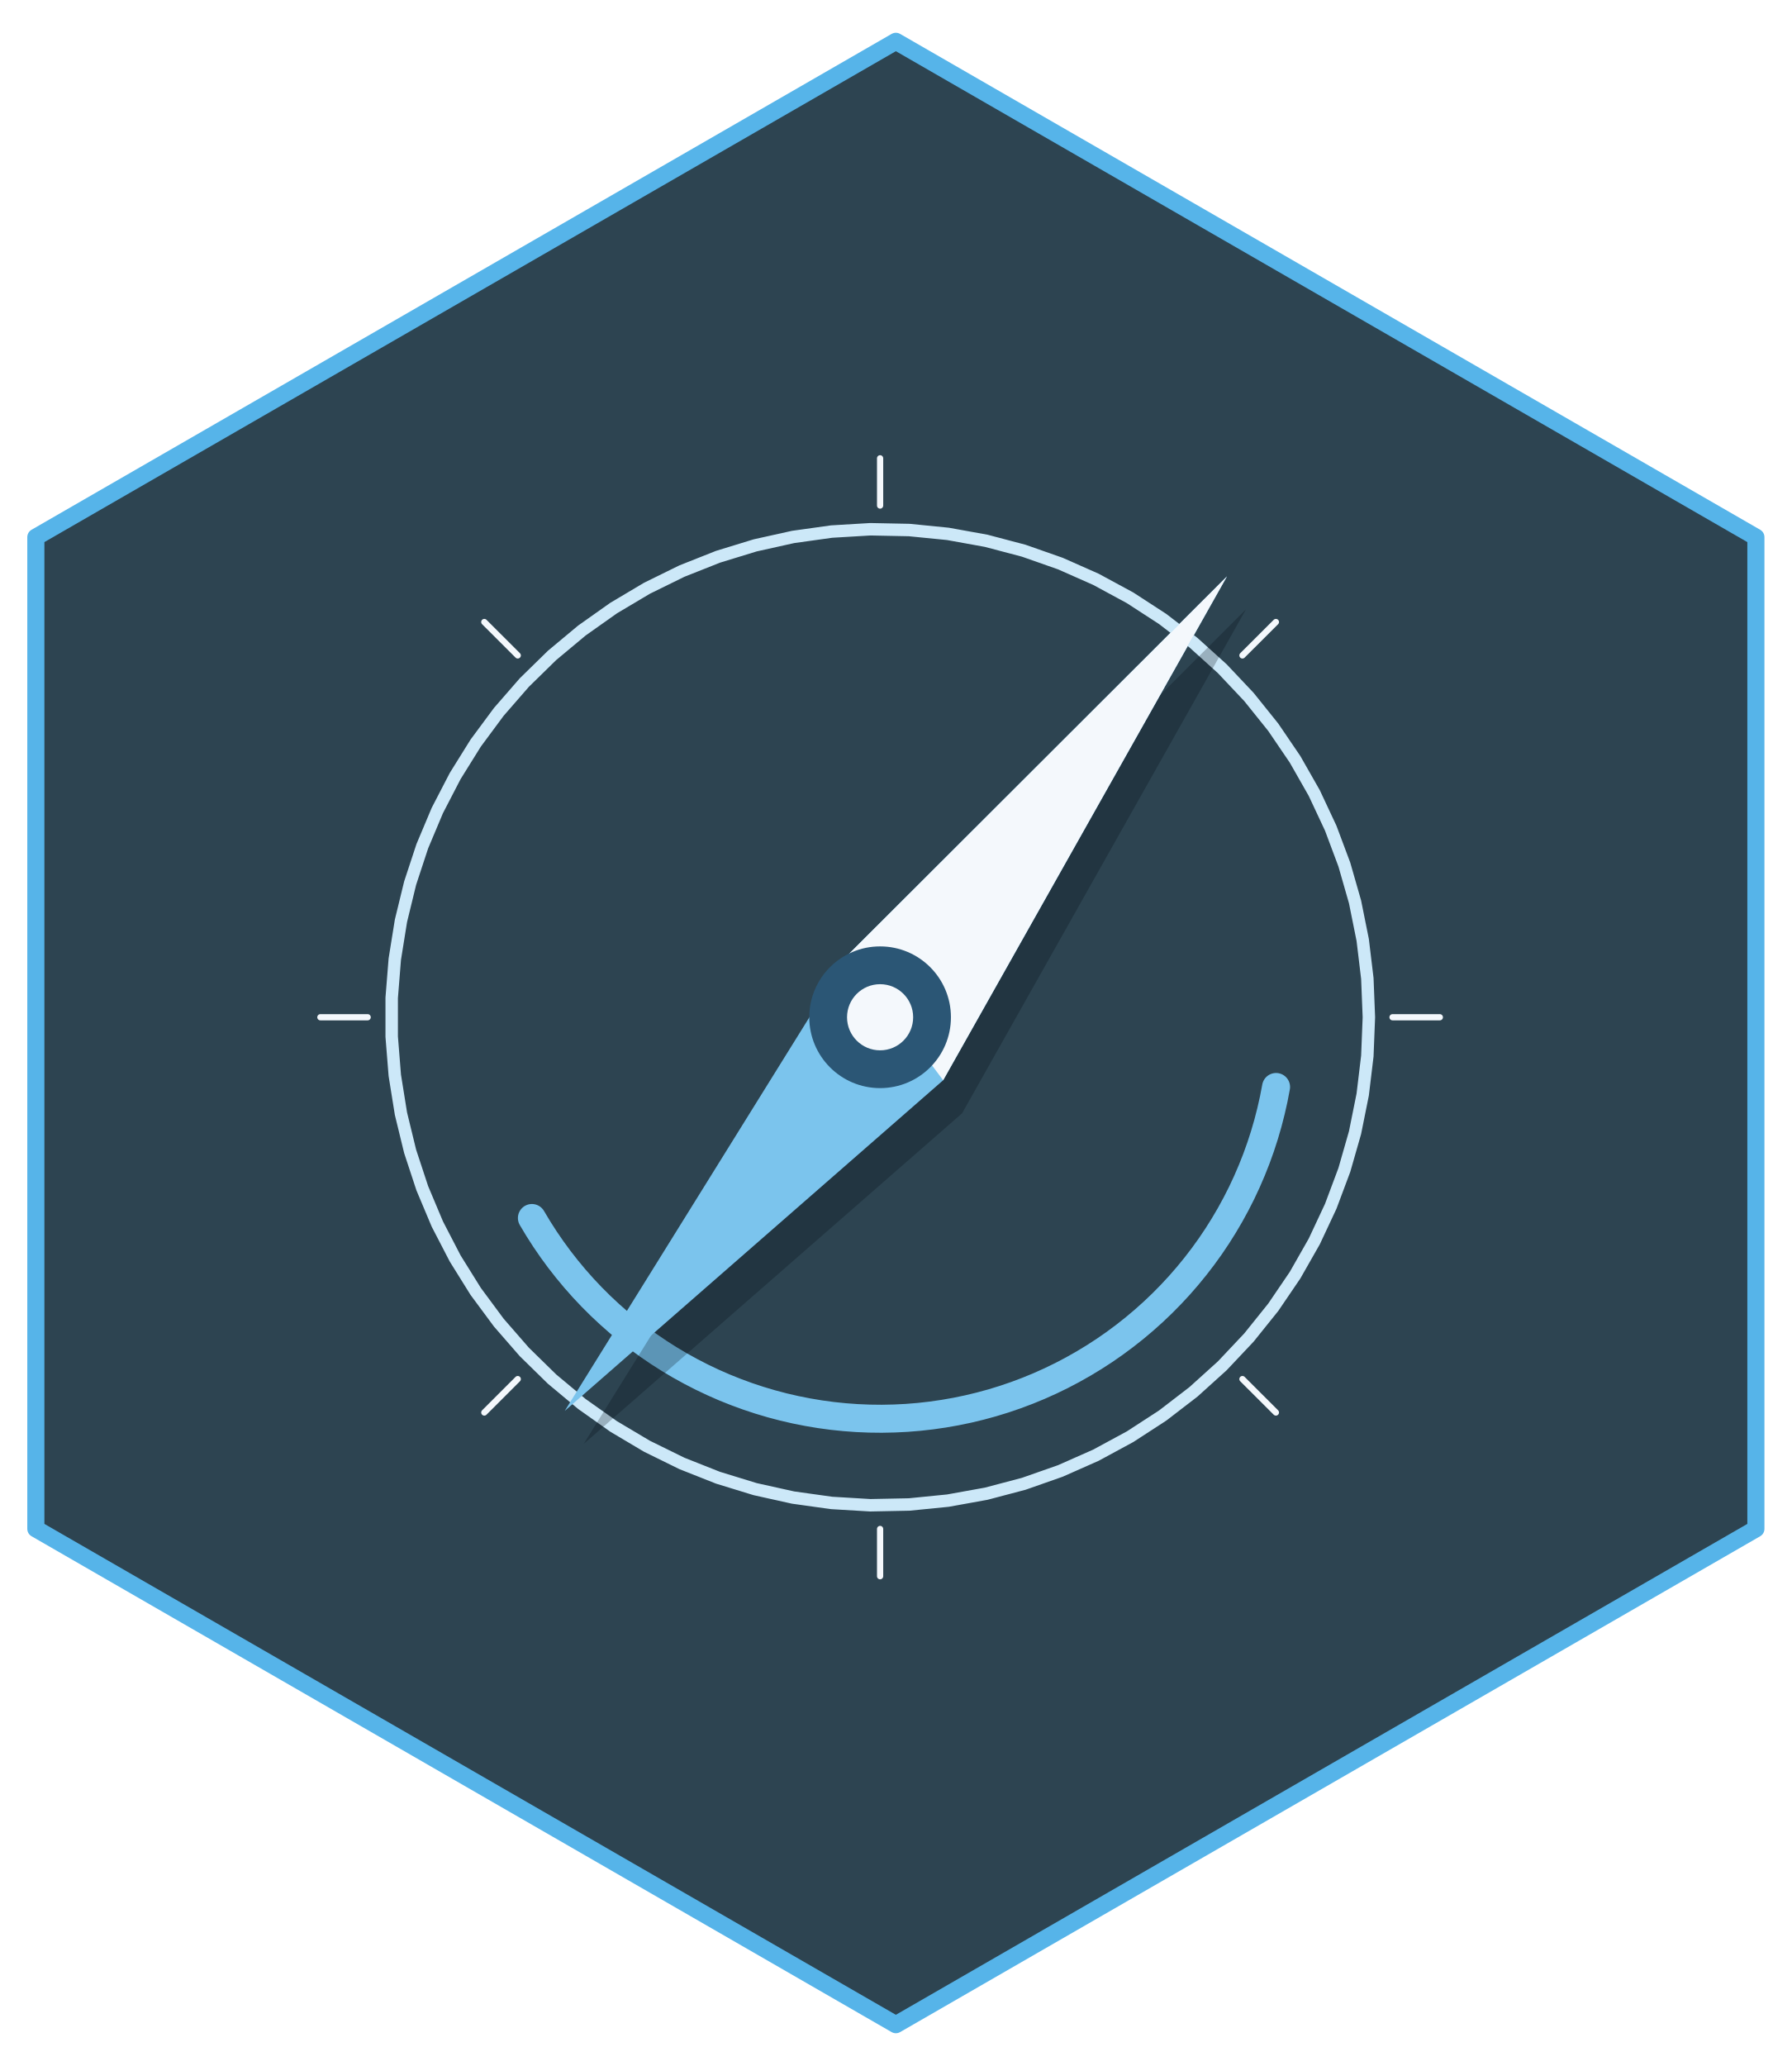
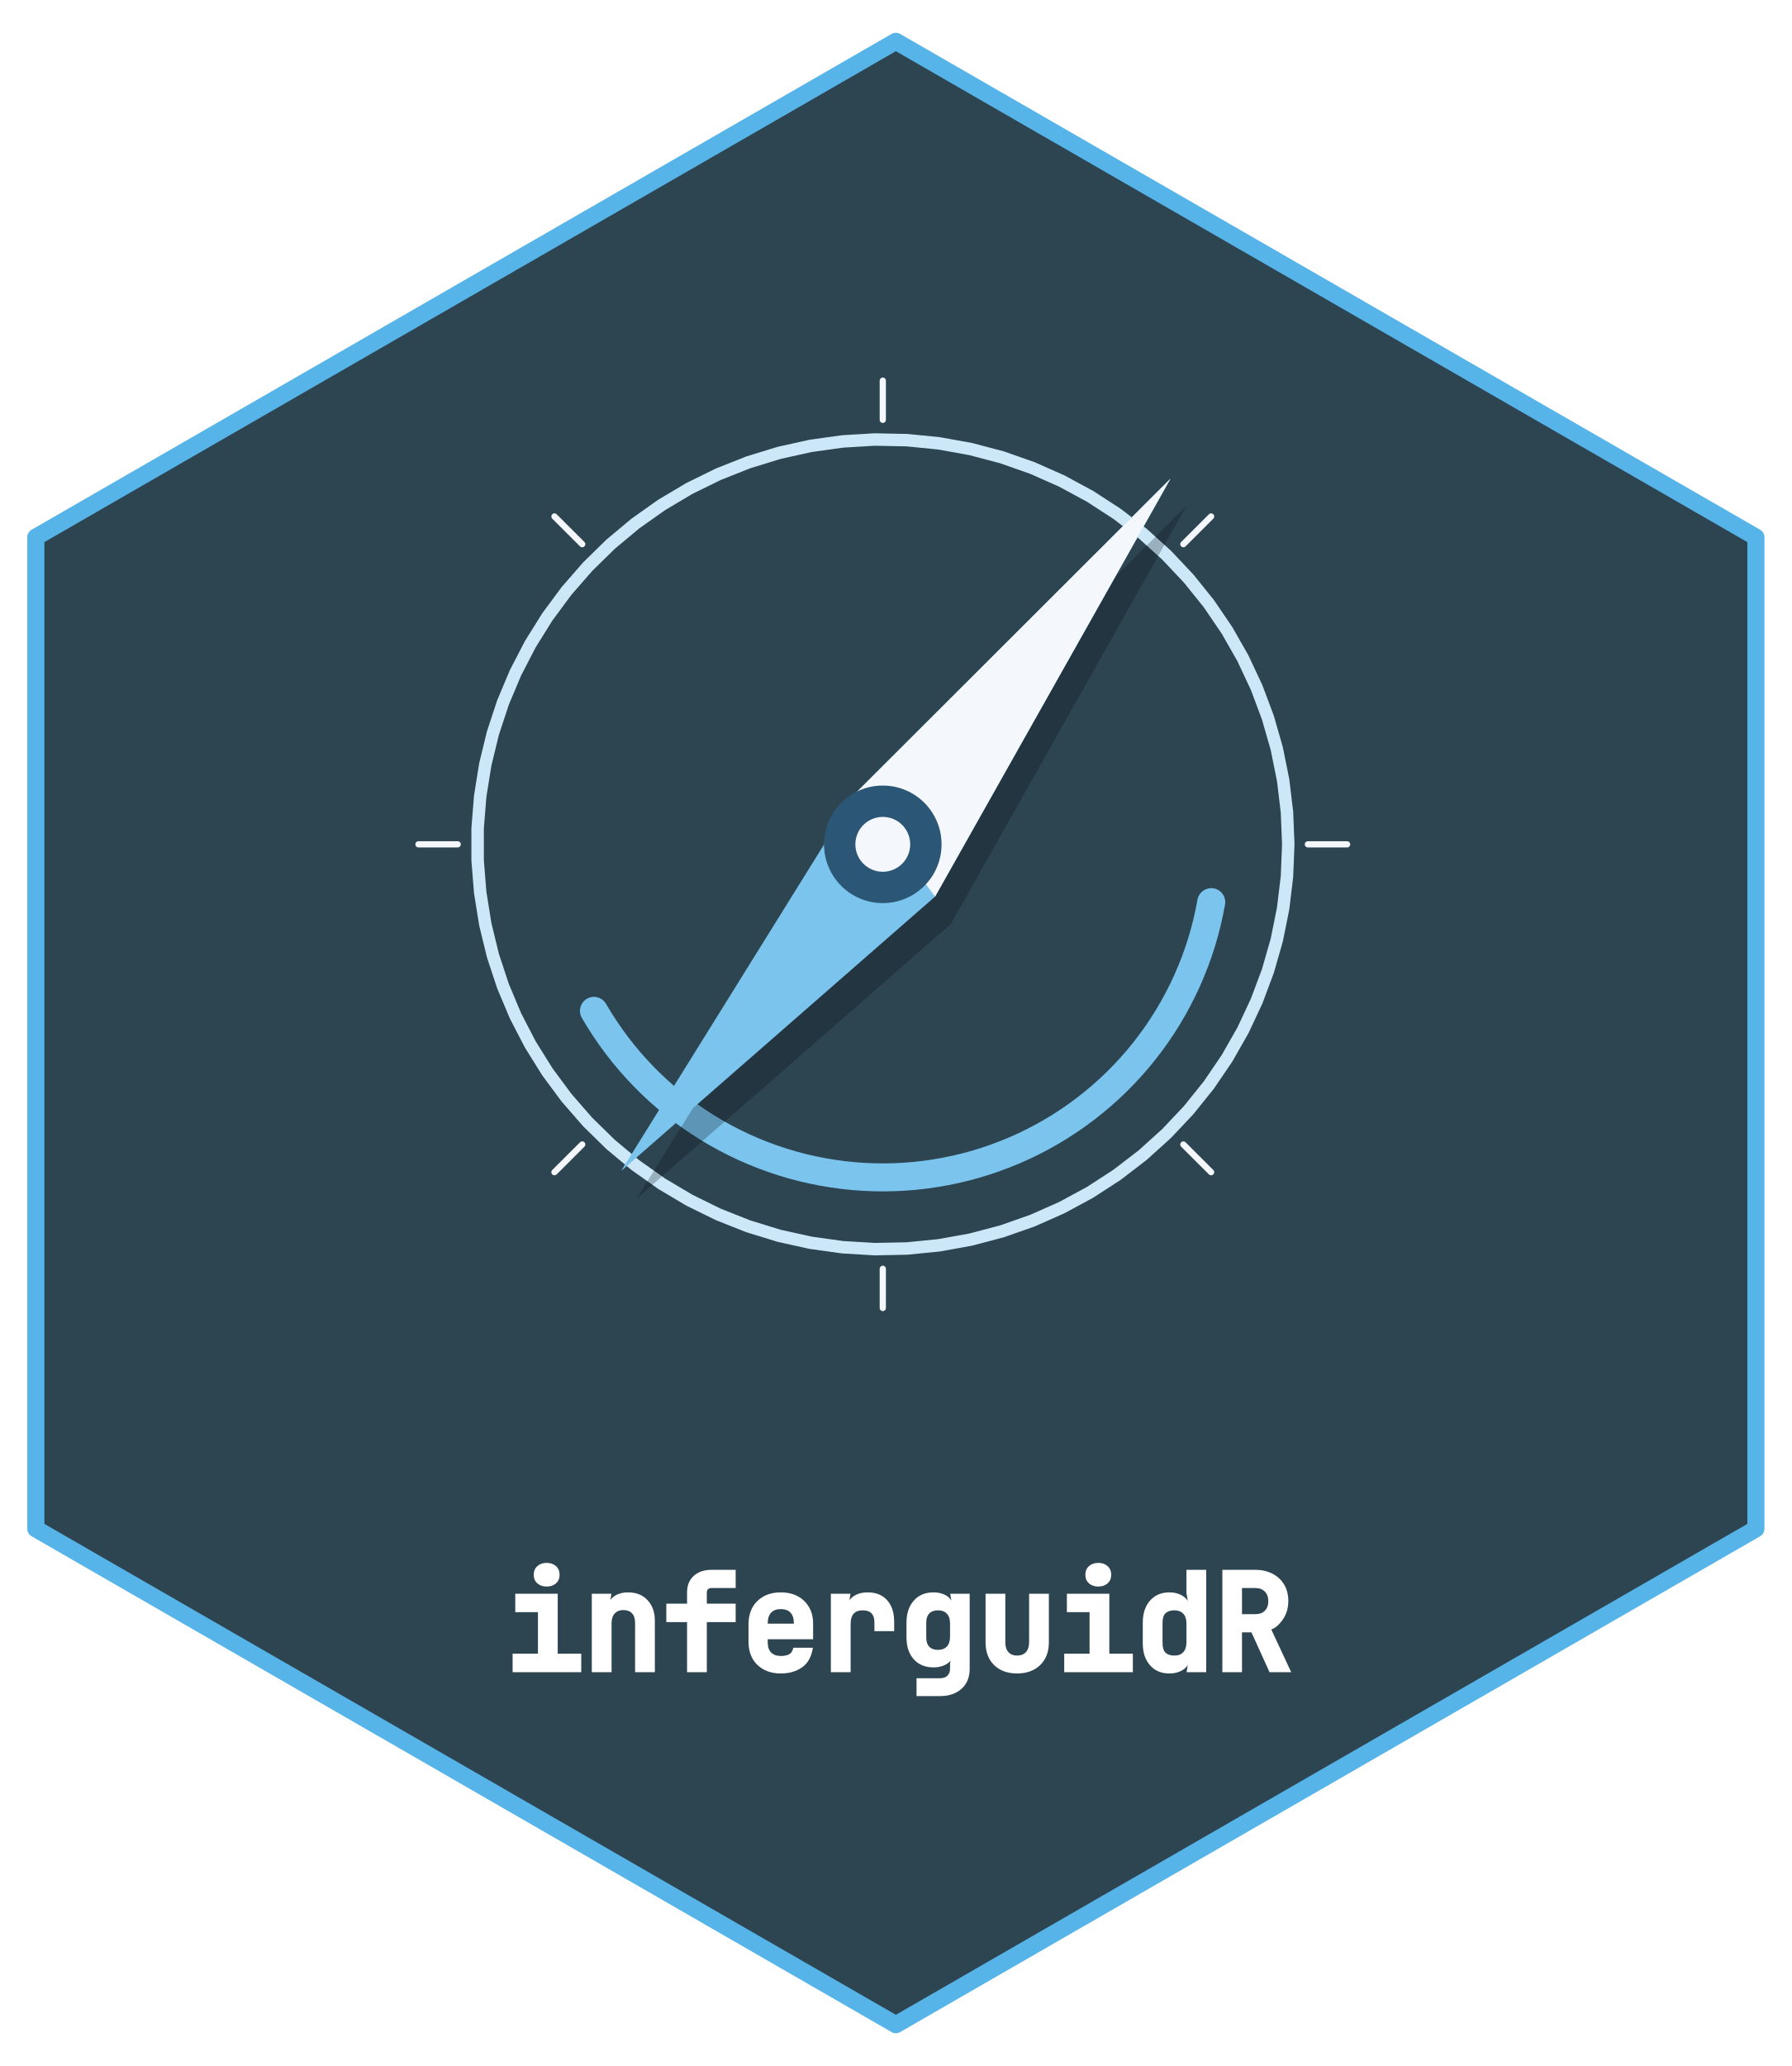
- <svg xmlns="http://www.w3.org/2000/svg" width="432pt" height="498pt" viewBox="0 0 432 498">
+ <svg xmlns="http://www.w3.org/2000/svg" xmlns:xlink="http://www.w3.org/1999/xlink" width="432" height="498" viewBox="0 0 432 498">
+   <defs>
+     <g>
+       <g id="glyph-0-0">
+         <path d="M 2.594 0 L 2.594 -4.453 L 8.703 -4.453 L 8.703 -14.469 L 3.234 -14.469 L 3.234 -18.906 L 13.469 -18.906 L 13.469 -4.453 L 19.141 -4.453 L 19.141 0 Z M 10.812 -20.641 C 9.895 -20.641 9.145 -20.895 8.562 -21.406 C 7.977 -21.926 7.688 -22.613 7.688 -23.469 C 7.688 -24.352 7.977 -25.051 8.562 -25.562 C 9.145 -26.082 9.895 -26.344 10.812 -26.344 C 11.719 -26.344 12.461 -26.082 13.047 -25.562 C 13.629 -25.051 13.922 -24.352 13.922 -23.469 C 13.922 -22.613 13.629 -21.926 13.047 -21.406 C 12.461 -20.895 11.719 -20.641 10.812 -20.641 Z M 10.812 -20.641 " />
+       </g>
+       <g id="glyph-0-1">
+         <path d="M 2.688 0 L 2.688 -18.906 L 7.422 -18.906 L 6.766 -14.891 C 6.535 -16.285 6.891 -17.359 7.828 -18.109 C 8.773 -18.859 9.988 -19.234 11.469 -19.234 C 13.406 -19.234 14.957 -18.609 16.125 -17.359 C 17.301 -16.109 17.891 -14.445 17.891 -12.375 L 17.891 0 L 13.125 0 L 13.125 -11.859 C 13.125 -12.898 12.875 -13.676 12.375 -14.188 C 11.883 -14.707 11.195 -14.969 10.312 -14.969 C 9.414 -14.969 8.711 -14.691 8.203 -14.141 C 7.703 -13.598 7.453 -12.805 7.453 -11.766 L 7.453 0 Z M 2.688 0 " />
+       </g>
+       <g id="glyph-0-2">
+         <path d="M 6.656 0 L 6.656 -12.062 L 1.656 -12.062 L 1.656 -16.516 L 6.656 -16.516 L 6.656 -19.25 C 6.656 -20.914 7.191 -22.234 8.266 -23.203 C 9.336 -24.18 10.77 -24.672 12.562 -24.672 L 18.375 -24.672 L 18.375 -20.281 L 12.625 -20.281 C 11.82 -20.281 11.422 -19.926 11.422 -19.219 L 11.422 -16.516 L 18.375 -16.516 L 18.375 -12.062 L 11.422 -12.062 L 11.422 0 Z M 6.656 0 " />
+       </g>
+       <g id="glyph-0-3">
+         <path d="M 10.25 0.312 C 7.926 0.312 6.047 -0.375 4.609 -1.75 C 3.18 -3.133 2.469 -5.008 2.469 -7.375 L 2.469 -11.531 C 2.469 -13.895 3.18 -15.77 4.609 -17.156 C 6.047 -18.539 7.926 -19.234 10.25 -19.234 C 11.82 -19.234 13.188 -18.922 14.344 -18.297 C 15.508 -17.672 16.414 -16.797 17.062 -15.672 C 17.719 -14.547 18.047 -13.242 18.047 -11.766 L 18.047 -7.938 L 7.109 -7.938 L 7.109 -7.156 C 7.109 -6.094 7.383 -5.285 7.938 -4.734 C 8.488 -4.18 9.258 -3.906 10.25 -3.906 C 11.102 -3.906 11.781 -4.039 12.281 -4.312 C 12.781 -4.594 13.113 -5.117 13.281 -5.891 L 18 -5.891 C 17.656 -3.711 16.781 -2.133 15.375 -1.156 C 13.977 -0.176 12.27 0.312 10.25 0.312 Z M 7.109 -11.766 L 7.109 -11.688 L 13.406 -11.688 L 13.406 -11.797 C 13.406 -12.922 13.133 -13.77 12.594 -14.344 C 12.062 -14.914 11.281 -15.203 10.25 -15.203 C 9.227 -15.203 8.445 -14.91 7.906 -14.328 C 7.375 -13.754 7.109 -12.898 7.109 -11.766 Z M 7.109 -11.766 " />
+       </g>
+       <g id="glyph-0-4">
+         <path d="M 3.328 0 L 3.328 -18.906 L 8.062 -18.906 L 7.406 -14.797 C 7.176 -16.203 7.535 -17.289 8.484 -18.062 C 9.441 -18.844 10.68 -19.234 12.203 -19.234 C 14.211 -19.234 15.781 -18.598 16.906 -17.328 C 18.031 -16.066 18.594 -14.328 18.594 -12.109 L 18.594 -9.891 L 13.828 -9.891 L 13.828 -12.016 C 13.828 -13.941 12.883 -14.906 11 -14.906 C 10.039 -14.906 9.316 -14.633 8.828 -14.094 C 8.336 -13.562 8.094 -12.738 8.094 -11.625 L 8.094 0 Z M 3.328 0 " />
+       </g>
+       <g id="glyph-0-5">
+         <path d="M 4.984 5.766 L 4.984 1.469 L 10.609 1.469 C 11.391 1.469 11.992 1.266 12.422 0.859 C 12.848 0.453 13.062 -0.113 13.062 -0.844 L 13.062 -2.156 L 13.781 -5.109 C 13.883 -3.785 13.461 -2.797 12.516 -2.141 C 11.566 -1.484 10.422 -1.156 9.078 -1.156 C 7.066 -1.156 5.477 -1.805 4.312 -3.109 C 3.145 -4.422 2.562 -6.188 2.562 -8.406 L 2.562 -11.953 C 2.562 -14.148 3.145 -15.91 4.312 -17.234 C 5.477 -18.566 7.066 -19.234 9.078 -19.234 C 10.422 -19.234 11.562 -18.898 12.5 -18.234 C 13.438 -17.566 13.852 -16.582 13.75 -15.281 L 13.094 -18.906 L 17.797 -18.906 L 17.797 -0.781 C 17.797 1.227 17.145 2.82 15.844 4 C 14.539 5.176 12.805 5.766 10.641 5.766 Z M 10.188 -5.375 C 11.094 -5.375 11.797 -5.645 12.297 -6.188 C 12.805 -6.727 13.062 -7.52 13.062 -8.562 L 13.062 -11.766 C 13.062 -12.773 12.805 -13.551 12.297 -14.094 C 11.797 -14.633 11.094 -14.906 10.188 -14.906 C 9.25 -14.906 8.535 -14.648 8.047 -14.141 C 7.566 -13.629 7.328 -12.91 7.328 -11.984 L 7.328 -8.344 C 7.328 -7.383 7.566 -6.648 8.047 -6.141 C 8.535 -5.629 9.25 -5.375 10.188 -5.375 Z M 10.188 -5.375 " />
+       </g>
+       <g id="glyph-0-6">
+         <path d="M 10.219 0.312 C 7.914 0.312 6.07 -0.359 4.688 -1.703 C 3.312 -3.055 2.625 -4.883 2.625 -7.188 L 2.625 -18.906 L 7.391 -18.906 L 7.391 -7.219 C 7.391 -6.188 7.641 -5.391 8.141 -4.828 C 8.641 -4.273 9.332 -4 10.219 -4 C 11.133 -4 11.848 -4.273 12.359 -4.828 C 12.867 -5.391 13.125 -6.188 13.125 -7.219 L 13.125 -18.906 L 17.891 -18.906 L 17.891 -7.188 C 17.891 -4.883 17.188 -3.055 15.781 -1.703 C 14.383 -0.359 12.531 0.312 10.219 0.312 Z M 10.219 0.312 " />
+       </g>
+       <g id="glyph-0-7">
+         <path d="M 8.938 0.312 C 6.988 0.312 5.43 -0.348 4.266 -1.672 C 3.109 -3.004 2.531 -4.766 2.531 -6.953 L 2.531 -11.922 C 2.531 -14.141 3.109 -15.91 4.266 -17.234 C 5.43 -18.566 6.988 -19.234 8.938 -19.234 C 10.344 -19.234 11.539 -18.863 12.531 -18.125 C 13.52 -17.395 13.945 -16.328 13.812 -14.922 L 13.062 -19 L 13.062 -24.672 L 17.828 -24.672 L 17.828 0 L 13.094 0 L 13.75 -3.984 C 13.906 -2.578 13.5 -1.508 12.531 -0.781 C 11.562 -0.051 10.363 0.312 8.938 0.312 Z M 10.156 -4 C 11.082 -4 11.797 -4.27 12.297 -4.812 C 12.805 -5.352 13.062 -6.156 13.062 -7.219 L 13.062 -11.734 C 13.062 -12.766 12.805 -13.551 12.297 -14.094 C 11.797 -14.633 11.082 -14.906 10.156 -14.906 C 9.227 -14.906 8.52 -14.676 8.031 -14.219 C 7.539 -13.758 7.297 -12.984 7.297 -11.891 L 7.297 -7.062 C 7.297 -5.945 7.539 -5.156 8.031 -4.688 C 8.52 -4.227 9.227 -4 10.156 -4 Z M 10.156 -4 " />
+       </g>
+       <g id="glyph-0-8">
+         <path d="M 2.719 0 L 2.719 -24.672 L 10.672 -24.672 C 12.223 -24.672 13.598 -24.359 14.797 -23.734 C 16.004 -23.117 16.941 -22.25 17.609 -21.125 C 18.285 -20 18.625 -18.68 18.625 -17.172 C 18.625 -15.473 18.188 -13.988 17.312 -12.719 C 16.445 -11.457 15.516 -10.648 14.516 -10.297 L 19.312 0 L 14.094 0 L 9.734 -9.594 L 7.453 -9.594 L 7.453 0 Z M 7.453 -13.984 L 10.672 -13.984 C 11.648 -13.984 12.414 -14.258 12.969 -14.812 C 13.52 -15.363 13.797 -16.129 13.797 -17.109 C 13.797 -18.098 13.516 -18.875 12.953 -19.438 C 12.391 -20 11.629 -20.281 10.672 -20.281 L 7.453 -20.281 Z M 7.453 -13.984 " />
+       </g>
+     </g>
+   </defs>
  <path fill-rule="nonzero" fill="rgb(17.647%, 26.667%, 31.765%)" fill-opacity="1" stroke-width="4.125" stroke-linecap="round" stroke-linejoin="round" stroke="rgb(33.725%, 70.588%, 91.373%)" stroke-opacity="1" stroke-miterlimit="10" d="M 216 9.961 L 423.359 129.48 L 423.359 368.52 L 216 488.039 L 8.641 368.52 L 8.641 129.48 Z M 216 9.961 " />
-   <path fill="none" stroke-width="3" stroke-linecap="round" stroke-linejoin="round" stroke="rgb(80%, 90.98%, 97.255%)" stroke-opacity="1" stroke-miterlimit="10" d="M 330.047 245.203 L 329.676 235.855 L 328.559 226.57 L 326.711 217.398 L 324.133 208.402 L 320.852 199.641 L 316.883 191.168 L 312.25 183.035 L 306.988 175.297 L 301.125 167.996 L 294.699 161.188 L 287.75 154.91 L 280.328 149.203 L 272.473 144.102 L 264.234 139.641 L 255.668 135.848 L 246.828 132.746 L 237.77 130.355 L 228.547 128.688 L 219.223 127.762 L 209.855 127.574 L 200.5 128.133 L 191.223 129.43 L 182.074 131.461 L 173.117 134.207 L 164.406 137.66 L 156 141.789 L 147.949 146.574 L 140.301 151.984 L 133.109 157.98 L 126.418 164.527 L 120.27 171.59 L 114.699 179.113 L 109.75 187.055 L 105.445 195.363 L 101.816 203.988 L 98.887 212.875 L 96.672 221.965 L 95.188 231.203 L 94.441 240.527 L 94.441 249.883 L 95.188 259.207 L 96.672 268.445 L 98.887 277.535 L 101.816 286.422 L 105.445 295.047 L 109.75 303.355 L 114.699 311.297 L 120.27 318.82 L 126.418 325.879 L 133.109 332.43 L 140.301 338.426 L 147.949 343.836 L 156 348.617 L 164.406 352.75 L 173.117 356.199 L 182.074 358.949 L 191.223 360.98 L 200.5 362.277 L 209.855 362.836 L 219.223 362.648 L 228.547 361.719 L 237.77 360.055 L 246.828 357.664 L 255.668 354.562 L 264.234 350.77 L 272.473 346.309 L 280.328 341.207 L 287.75 335.5 L 294.699 329.223 L 301.125 322.41 L 306.988 315.113 L 312.25 307.375 L 316.883 299.242 L 320.852 290.77 L 324.133 282.008 L 326.711 273.012 L 328.559 263.84 L 329.676 254.551 L 330.047 245.203 " />
-   <path fill="none" stroke-width="6.75" stroke-linecap="round" stroke-linejoin="round" stroke="rgb(48.235%, 76.863%, 92.941%)" stroke-opacity="1" stroke-miterlimit="10" d="M 128.246 293.594 L 129.785 296.164 L 131.402 298.684 L 133.098 301.152 L 134.867 303.566 L 136.715 305.926 L 138.629 308.227 L 140.617 310.469 L 142.672 312.648 L 144.797 314.762 L 146.984 316.809 L 149.23 318.789 L 151.543 320.699 L 153.91 322.535 L 156.332 324.297 L 158.809 325.984 L 161.336 327.594 L 163.914 329.125 L 166.535 330.574 L 169.203 331.945 L 171.91 333.23 L 174.656 334.434 L 177.438 335.547 L 180.254 336.578 L 183.098 337.52 L 185.973 338.375 L 188.871 339.141 L 191.793 339.816 L 194.734 340.398 L 197.691 340.895 L 200.66 341.297 L 203.645 341.605 L 206.633 341.824 L 209.629 341.949 L 212.625 341.984 L 215.625 341.922 L 218.617 341.773 L 221.605 341.527 L 224.586 341.191 L 227.555 340.762 L 230.508 340.242 L 233.441 339.633 L 236.355 338.93 L 239.25 338.141 L 242.113 337.262 L 244.953 336.293 L 247.758 335.238 L 250.527 334.098 L 253.266 332.871 L 255.961 331.562 L 258.613 330.168 L 261.223 328.695 L 263.785 327.141 L 266.301 325.512 L 268.762 323.801 L 271.168 322.016 L 273.52 320.16 L 275.812 318.23 L 278.047 316.23 L 280.215 314.164 L 282.316 312.031 L 284.355 309.836 L 286.32 307.578 L 288.219 305.258 L 290.043 302.883 L 291.793 300.453 L 293.465 297.969 L 295.059 295.434 L 296.578 292.852 L 298.012 290.223 L 299.367 287.555 L 300.637 284.84 L 301.82 282.094 L 302.922 279.309 L 303.934 276.492 L 304.859 273.645 L 305.695 270.77 L 306.441 267.871 L 307.102 264.949 L 307.668 262.012 " />
-   <path fill="none" stroke-width="1.5" stroke-linecap="round" stroke-linejoin="round" stroke="rgb(95.686%, 97.255%, 98.824%)" stroke-opacity="1" stroke-miterlimit="10" d="M 335.75 245.203 L 347.156 245.203 " />
-   <path fill="none" stroke-width="1.5" stroke-linecap="round" stroke-linejoin="round" stroke="rgb(95.686%, 97.255%, 98.824%)" stroke-opacity="1" stroke-miterlimit="10" d="M 299.562 157.984 L 307.629 149.934 " />
-   <path fill="none" stroke-width="1.5" stroke-linecap="round" stroke-linejoin="round" stroke="rgb(95.686%, 97.255%, 98.824%)" stroke-opacity="1" stroke-miterlimit="10" d="M 212.199 121.859 L 212.199 110.473 " />
-   <path fill="none" stroke-width="1.5" stroke-linecap="round" stroke-linejoin="round" stroke="rgb(95.686%, 97.255%, 98.824%)" stroke-opacity="1" stroke-miterlimit="10" d="M 124.832 157.984 L 116.77 149.934 " />
-   <path fill="none" stroke-width="1.5" stroke-linecap="round" stroke-linejoin="round" stroke="rgb(95.686%, 97.255%, 98.824%)" stroke-opacity="1" stroke-miterlimit="10" d="M 88.645 245.203 L 77.242 245.203 " />
-   <path fill="none" stroke-width="1.5" stroke-linecap="round" stroke-linejoin="round" stroke="rgb(95.686%, 97.255%, 98.824%)" stroke-opacity="1" stroke-miterlimit="10" d="M 124.832 332.422 L 116.77 340.477 " />
-   <path fill="none" stroke-width="1.5" stroke-linecap="round" stroke-linejoin="round" stroke="rgb(95.686%, 97.255%, 98.824%)" stroke-opacity="1" stroke-miterlimit="10" d="M 212.199 368.551 L 212.199 379.938 " />
-   <path fill="none" stroke-width="1.5" stroke-linecap="round" stroke-linejoin="round" stroke="rgb(95.686%, 97.255%, 98.824%)" stroke-opacity="1" stroke-miterlimit="10" d="M 299.562 332.422 L 307.629 340.477 " />
-   <path fill-rule="nonzero" fill="rgb(1.176%, 3.922%, 7.059%)" fill-opacity="0.251" d="M 140.727 348.055 L 231.965 268.355 L 300.395 146.906 L 209.156 237.992 Z M 140.727 348.055 " />
-   <path fill-rule="nonzero" fill="rgb(48.235%, 76.863%, 92.941%)" fill-opacity="1" d="M 136.168 340.086 L 227.406 260.387 L 295.832 138.938 L 204.594 230.023 Z M 136.168 340.086 " />
-   <path fill-rule="nonzero" fill="rgb(95.686%, 97.255%, 98.824%)" fill-opacity="1" d="M 204.594 230.023 L 227.406 260.387 L 295.832 138.938 Z M 204.594 230.023 " />
-   <path fill-rule="nonzero" fill="rgb(16.863%, 33.725%, 45.882%)" fill-opacity="1" d="M 229.277 245.203 C 229.277 254.637 221.629 262.285 212.199 262.285 C 202.766 262.285 195.121 254.637 195.121 245.203 C 195.121 235.773 202.766 228.125 212.199 228.125 C 221.629 228.125 229.277 235.773 229.277 245.203 " />
-   <path fill-rule="nonzero" fill="rgb(95.686%, 97.255%, 98.824%)" fill-opacity="1" d="M 220.168 245.203 C 220.168 249.605 216.602 253.176 212.199 253.176 C 207.797 253.176 204.227 249.605 204.227 245.203 C 204.227 240.805 207.797 237.234 212.199 237.234 C 216.602 237.234 220.168 240.805 220.168 245.203 " />
+   <path fill="none" stroke-width="3" stroke-linecap="round" stroke-linejoin="round" stroke="rgb(80%, 90.98%, 97.255%)" stroke-opacity="1" stroke-miterlimit="10" d="M 310.609 203.523 L 310.301 195.766 L 309.375 188.062 L 307.84 180.453 L 305.703 172.992 L 302.98 165.723 L 299.688 158.695 L 295.844 151.949 L 291.477 145.527 L 286.613 139.477 L 281.285 133.828 L 275.52 128.617 L 269.363 123.883 L 262.844 119.652 L 256.012 115.953 L 248.906 112.805 L 241.574 110.23 L 234.059 108.246 L 226.41 106.867 L 218.676 106.098 L 210.902 105.941 L 203.145 106.406 L 195.445 107.48 L 187.855 109.164 L 180.426 111.445 L 173.203 114.309 L 166.227 117.734 L 159.547 121.703 L 153.203 126.191 L 147.238 131.164 L 141.688 136.598 L 136.586 142.453 L 131.969 148.695 L 127.859 155.285 L 124.289 162.176 L 121.281 169.332 L 118.848 176.703 L 117.012 184.242 L 115.781 191.906 L 115.16 199.641 L 115.16 207.402 L 115.781 215.137 L 117.012 222.801 L 118.848 230.34 L 121.281 237.711 L 124.289 244.867 L 127.859 251.762 L 131.969 258.348 L 136.586 264.59 L 141.688 270.445 L 147.238 275.879 L 153.203 280.852 L 159.547 285.34 L 166.227 289.309 L 173.203 292.734 L 180.426 295.598 L 187.855 297.879 L 195.445 299.562 L 203.145 300.637 L 210.902 301.102 L 218.676 300.945 L 226.41 300.176 L 234.059 298.797 L 241.574 296.812 L 248.906 294.238 L 256.012 291.09 L 262.844 287.391 L 269.363 283.16 L 275.52 278.426 L 281.285 273.219 L 286.613 267.57 L 291.477 261.516 L 295.844 255.094 L 299.688 248.348 L 302.98 241.32 L 305.703 234.051 L 307.84 226.59 L 309.375 218.98 L 310.301 211.277 L 310.609 203.523 " />
+   <path fill="none" stroke-width="6.75" stroke-linecap="round" stroke-linejoin="round" stroke="rgb(48.235%, 76.863%, 92.941%)" stroke-opacity="1" stroke-miterlimit="10" d="M 143.203 243.664 L 144.48 245.793 L 145.824 247.883 L 147.23 249.934 L 148.699 251.938 L 150.227 253.895 L 151.816 255.801 L 153.469 257.66 L 155.172 259.469 L 156.934 261.223 L 158.746 262.922 L 160.613 264.562 L 162.527 266.148 L 164.492 267.672 L 166.504 269.133 L 168.559 270.531 L 170.656 271.867 L 172.793 273.137 L 174.969 274.34 L 177.18 275.477 L 179.426 276.543 L 181.703 277.539 L 184.012 278.465 L 186.348 279.32 L 188.707 280.102 L 191.09 280.812 L 193.496 281.445 L 195.918 282.004 L 198.359 282.492 L 200.812 282.898 L 203.273 283.234 L 205.75 283.492 L 208.23 283.672 L 210.715 283.777 L 213.203 283.805 L 215.688 283.754 L 218.172 283.629 L 220.652 283.426 L 223.121 283.145 L 225.586 282.789 L 228.035 282.359 L 230.469 281.852 L 232.887 281.273 L 235.285 280.617 L 237.664 279.887 L 240.016 279.082 L 242.344 278.207 L 244.645 277.262 L 246.914 276.246 L 249.148 275.16 L 251.352 274.004 L 253.516 272.781 L 255.641 271.492 L 257.727 270.137 L 259.77 268.723 L 261.766 267.242 L 263.715 265.699 L 265.617 264.102 L 267.469 262.441 L 269.27 260.727 L 271.012 258.957 L 272.703 257.137 L 274.336 255.262 L 275.91 253.34 L 277.422 251.367 L 278.871 249.352 L 280.262 247.293 L 281.586 245.188 L 282.844 243.047 L 284.031 240.867 L 285.156 238.652 L 286.211 236.402 L 287.191 234.121 L 288.105 231.812 L 288.945 229.477 L 289.715 227.113 L 290.406 224.727 L 291.027 222.324 L 291.57 219.902 L 292.043 217.461 " />
+   <path fill="none" stroke-width="1.5" stroke-linecap="round" stroke-linejoin="round" stroke="rgb(95.686%, 97.255%, 98.824%)" stroke-opacity="1" stroke-miterlimit="10" d="M 315.34 203.523 L 324.801 203.523 " />
+   <path fill="none" stroke-width="1.5" stroke-linecap="round" stroke-linejoin="round" stroke="rgb(95.686%, 97.255%, 98.824%)" stroke-opacity="1" stroke-miterlimit="10" d="M 285.32 131.168 L 292.008 124.492 " />
+   <path fill="none" stroke-width="1.5" stroke-linecap="round" stroke-linejoin="round" stroke="rgb(95.686%, 97.255%, 98.824%)" stroke-opacity="1" stroke-miterlimit="10" d="M 212.848 101.199 L 212.848 91.754 " />
+   <path fill="none" stroke-width="1.5" stroke-linecap="round" stroke-linejoin="round" stroke="rgb(95.686%, 97.255%, 98.824%)" stroke-opacity="1" stroke-miterlimit="10" d="M 140.375 131.168 L 133.684 124.492 " />
+   <path fill="none" stroke-width="1.5" stroke-linecap="round" stroke-linejoin="round" stroke="rgb(95.686%, 97.255%, 98.824%)" stroke-opacity="1" stroke-miterlimit="10" d="M 110.355 203.523 L 100.895 203.523 " />
+   <path fill="none" stroke-width="1.5" stroke-linecap="round" stroke-linejoin="round" stroke="rgb(95.686%, 97.255%, 98.824%)" stroke-opacity="1" stroke-miterlimit="10" d="M 140.375 275.875 L 133.684 282.551 " />
+   <path fill="none" stroke-width="1.5" stroke-linecap="round" stroke-linejoin="round" stroke="rgb(95.686%, 97.255%, 98.824%)" stroke-opacity="1" stroke-miterlimit="10" d="M 212.848 305.844 L 212.848 315.289 " />
+   <path fill="none" stroke-width="1.5" stroke-linecap="round" stroke-linejoin="round" stroke="rgb(95.686%, 97.255%, 98.824%)" stroke-opacity="1" stroke-miterlimit="10" d="M 285.32 275.875 L 292.008 282.551 " />
+   <path fill-rule="nonzero" fill="rgb(1.176%, 3.922%, 7.059%)" fill-opacity="0.251" d="M 153.559 288.844 L 229.246 222.727 L 286.012 121.98 L 210.324 197.539 Z M 153.559 288.844 " />
+   <path fill-rule="nonzero" fill="rgb(48.235%, 76.863%, 92.941%)" fill-opacity="1" d="M 149.773 282.23 L 225.461 216.113 L 282.227 115.367 L 206.539 190.93 Z M 149.773 282.23 " />
+   <path fill-rule="nonzero" fill="rgb(95.686%, 97.255%, 98.824%)" fill-opacity="1" d="M 206.539 190.93 L 225.461 216.113 L 282.227 115.367 Z M 206.539 190.93 " />
+   <path fill-rule="nonzero" fill="rgb(16.863%, 33.725%, 45.882%)" fill-opacity="1" d="M 227.016 203.523 C 227.016 211.348 220.672 217.688 212.848 217.688 C 205.023 217.688 198.68 211.348 198.68 203.523 C 198.68 195.695 205.023 189.355 212.848 189.355 C 220.672 189.355 227.016 195.695 227.016 203.523 " />
+   <path fill-rule="nonzero" fill="rgb(95.686%, 97.255%, 98.824%)" fill-opacity="1" d="M 219.457 203.523 C 219.457 207.172 216.496 210.133 212.848 210.133 C 209.195 210.133 206.234 207.172 206.234 203.523 C 206.234 199.871 209.195 196.91 212.848 196.91 C 216.496 196.91 219.457 199.871 219.457 203.523 " />
+   <g fill="rgb(100%, 100%, 100%)" fill-opacity="1">
+     <use xlink:href="#glyph-0-0" x="121" y="403.069" />
+     <use xlink:href="#glyph-0-1" x="140" y="403.069" />
+     <use xlink:href="#glyph-0-2" x="159" y="403.069" />
+     <use xlink:href="#glyph-0-3" x="178" y="403.069" />
+     <use xlink:href="#glyph-0-4" x="197" y="403.069" />
+     <use xlink:href="#glyph-0-5" x="216" y="403.069" />
+     <use xlink:href="#glyph-0-6" x="235" y="403.069" />
+     <use xlink:href="#glyph-0-0" x="254" y="403.069" />
+     <use xlink:href="#glyph-0-7" x="273" y="403.069" />
+     <use xlink:href="#glyph-0-8" x="292" y="403.069" />
+   </g>
</svg>
